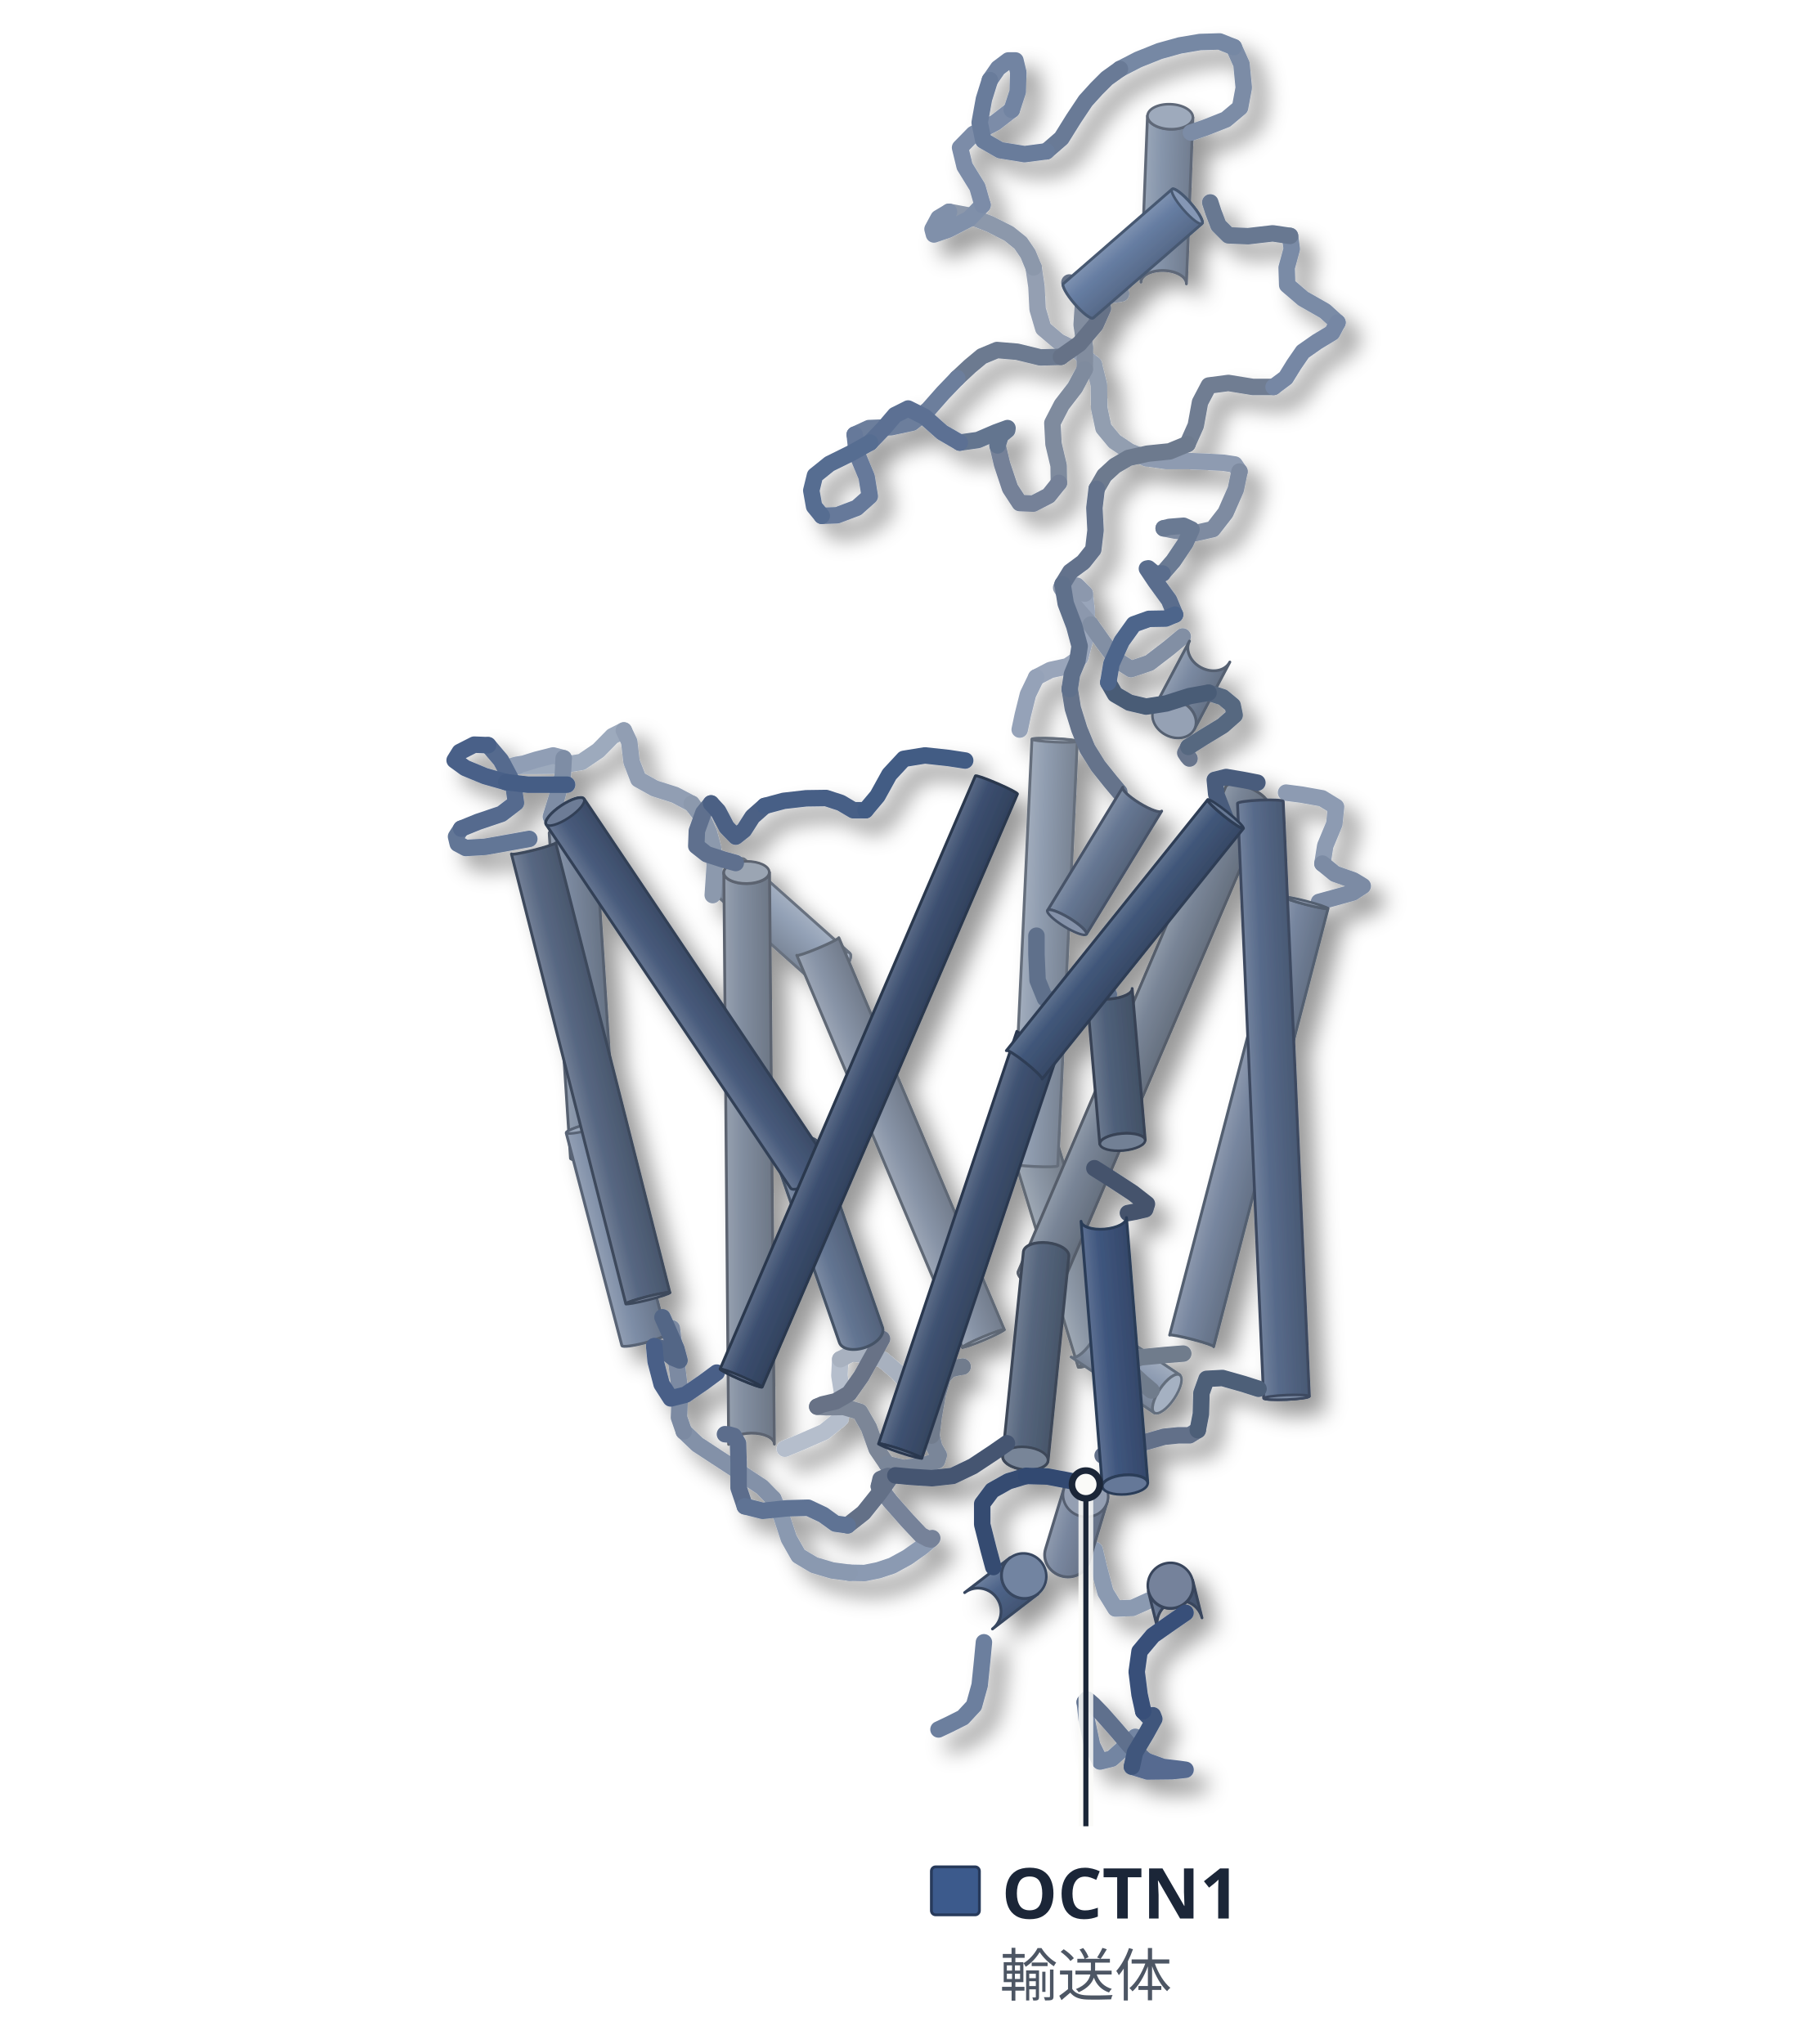
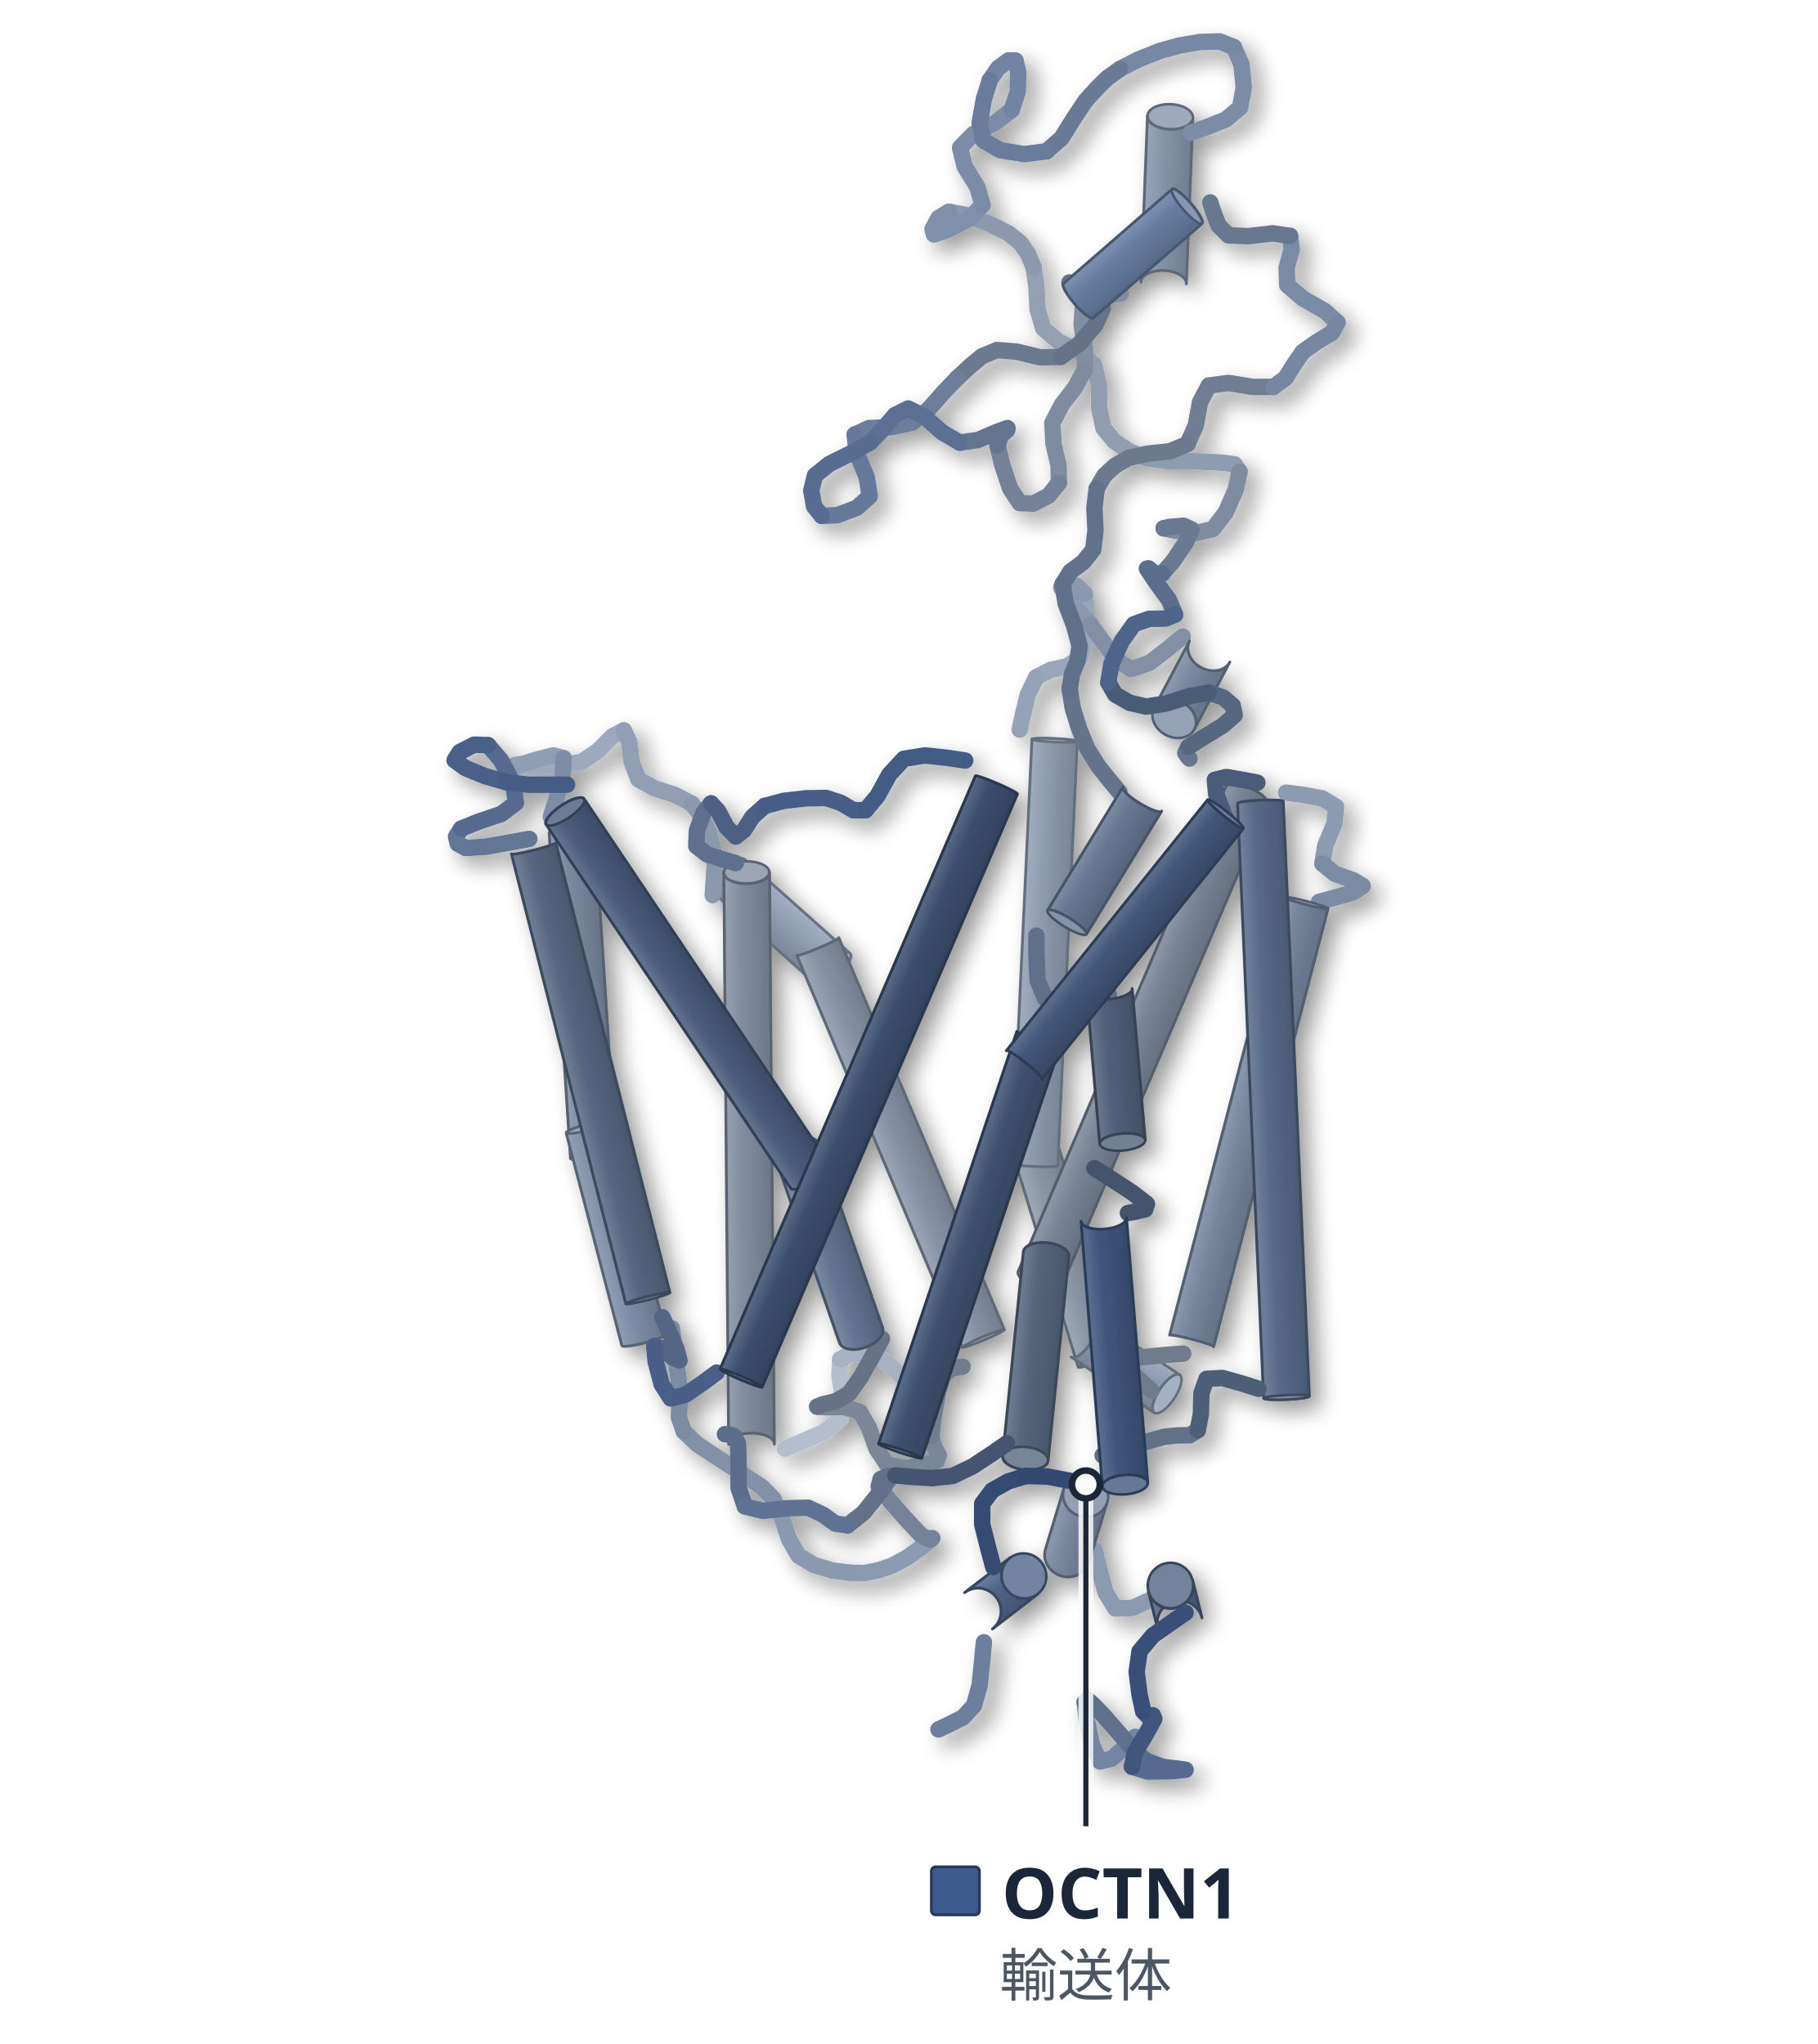
<svg xmlns="http://www.w3.org/2000/svg" width="640" height="720" viewBox="0 0 640 720" font-family="'Hiragino Sans','Hiragino Kaku Gothic ProN','Noto Sans JP','Yu Gothic',Meiryo,sans-serif">
  <defs>
    <filter id="mol-shadow" x="-5%" y="-5%" width="115%" height="115%">
-       <feDropShadow dx="5.24" dy="5.24" stdDeviation="3.70" flood-color="#000" flood-opacity=".40" />
+       <feDropShadow dx="3.50" dy="3.50" stdDeviation="3.70" flood-color="#000" flood-opacity=".40" />
    </filter>
  </defs>
  <g filter="url(#mol-shadow)">
    <polyline points="295.9,478.8 295.6,484.6 296.9,492.7 296.0,499.7 290.2,504.4 282.2,507.9 276.4,510.3" stroke="#b5becc" stroke-width="5.8" fill="none" stroke-linecap="round" stroke-linejoin="round" />
    <polyline points="342.8,453.3 340.7,457.9 337.7,464.6 334.6,471.4 331.9,479.0 329.2,486.9 325.8,491.2" stroke="#afb9c9" stroke-width="5.8" fill="none" stroke-linecap="round" stroke-linejoin="round" />
    <polyline points="325.8,491.2 321.2,489.0 316.0,483.3 310.8,478.9 305.3,477.2 299.8,476.8 295.9,478.8" stroke="#a8b1bf" stroke-width="5.8" fill="none" stroke-linecap="round" stroke-linejoin="round" />
    <polyline points="219.7,257.3 215.7,259.3 210.7,264.4 204.8,268.4 197.0,269.7 188.3,269.8 182.4,269.8" stroke="#9daabd" stroke-width="5.8" fill="none" stroke-linecap="round" stroke-linejoin="round" />
    <polyline points="382.0,209.1 382.7,215.6 382.3,224.5 380.4,231.6 375.9,234.7 369.9,236.0 364.9,238.6" stroke="#99a5ba" stroke-width="5.8" fill="none" stroke-linecap="round" stroke-linejoin="round" />
    <polyline points="364.0,94.2 365.0,101.0 365.4,108.9 367.4,115.7 372.8,120.3 379.8,123.8 385.2,128.4" stroke="#949fb2" stroke-width="5.8" fill="none" stroke-linecap="round" stroke-linejoin="round" />
    <polyline points="385.2,128.4 387.0,135.6 387.1,143.8 388.6,150.8 392.5,155.5 397.7,159.0 403.7,161.4" stroke="#929eb0" stroke-width="5.8" fill="none" stroke-linecap="round" stroke-linejoin="round" />
    <polyline points="364.9,238.6 362.0,244.6 360.2,251.8 359.1,257.0" stroke="#95a2b8" stroke-width="5.8" fill="none" stroke-linecap="round" stroke-linejoin="round" />
    <defs>
      <linearGradient id="c9" gradientUnits="userSpaceOnUse" x1="367.6" y1="441.9" x2="382.9" y2="437.2">
        <stop offset="0" stop-color="#9ea8b4" />
        <stop offset="0.35" stop-color="#8c97a6" />
        <stop offset="1" stop-color="#767f8b" />
      </linearGradient>
    </defs>
    <path d="M355.4,402.2 L379.7,481.6 A0.6,8.0 73.0 0 0 395.0,476.9 L370.8,397.5 A0.6,8.0 73.0 0 0 355.4,402.2 Z" fill="url(#c9)" stroke="#626a74" stroke-width="1" stroke-linejoin="round" />
    <ellipse cx="387.4" cy="479.2" rx="0.6" ry="8.0" transform="rotate(73.0 387.4 479.2)" fill="#a3acb8" stroke="#626a74" stroke-width="0.9" />
    <defs>
      <linearGradient id="c8" gradientUnits="userSpaceOnUse" x1="359.9" y1="335.2" x2="375.9" y2="335.9">
        <stop offset="0" stop-color="#a2adbd" />
        <stop offset="0.35" stop-color="#909db0" />
        <stop offset="1" stop-color="#798494" />
      </linearGradient>
    </defs>
    <path d="M363.4,260.4 L356.4,409.9 A0.6,8.0 92.7 0 0 372.5,410.7 L379.4,261.1 A0.6,8.0 92.7 0 0 363.4,260.4 Z" fill="url(#c8)" stroke="#656e7b" stroke-width="1" stroke-linejoin="round" />
    <ellipse cx="371.4" cy="260.8" rx="0.6" ry="8.0" transform="rotate(92.7 371.4 260.8)" fill="#a6b1c0" stroke="#656e7b" stroke-width="0.9" />
    <defs>
      <linearGradient id="c25" gradientUnits="userSpaceOnUse" x1="280.7" y1="319.2" x2="270.0" y2="331.2">
        <stop offset="0" stop-color="#a4b0c2" />
        <stop offset="0.35" stop-color="#93a1b6" />
        <stop offset="1" stop-color="#7b8799" />
      </linearGradient>
    </defs>
    <path d="M299.2,335.7 L262.2,302.7 A2.7,8.0 -138.3 0 0 251.5,314.7 L288.5,347.7 A2.7,8.0 -138.3 0 0 299.2,335.7 Z" fill="url(#c25)" stroke="#67717f" stroke-width="1" stroke-linejoin="round" />
    <ellipse cx="293.9" cy="341.7" rx="2.7" ry="8.0" transform="rotate(-138.3 293.9 341.7)" fill="#a9b4c5" stroke="#67717f" stroke-width="0.9" />
    <polyline points="243.6,283.1 237.7,280.0 230.5,277.7 224.8,274.5 222.4,268.3 221.6,261.3 219.7,257.3" stroke="#919eb3" stroke-width="5.8" fill="none" stroke-linecap="round" stroke-linejoin="round" />
    <defs>
      <linearGradient id="c10" gradientUnits="userSpaceOnUse" x1="400.8" y1="474.5" x2="391.9" y2="487.8">
        <stop offset="0" stop-color="#a1adbf" />
        <stop offset="0.35" stop-color="#8f9db3" />
        <stop offset="1" stop-color="#788496" />
      </linearGradient>
    </defs>
    <path d="M386.1,464.7 L415.5,484.3 A3.0,8.0 33.8 0 0 406.5,497.7 L377.2,478.0 A3.0,8.0 33.8 0 0 386.1,464.7 Z" fill="url(#c10)" stroke="#646e7d" stroke-width="1" stroke-linejoin="round" />
    <ellipse cx="411.0" cy="491.0" rx="3.0" ry="8.0" transform="rotate(33.8 411.0 491.0)" fill="#a5b1c2" stroke="#646e7d" stroke-width="0.9" />
    <polyline points="251.0,315.3 251.3,310.9 251.7,304.7 251.1,298.6 249.6,293.1 247.2,287.7 243.6,283.1" stroke="#8c99ad" stroke-width="5.8" fill="none" stroke-linecap="round" stroke-linejoin="round" />
    <polyline points="182.4,269.8 180.8,269.7 181.9,269.4 184.4,269.0 188.9,267.6 194.8,266.1 198.5,267.1" stroke="#909eb5" stroke-width="5.8" fill="none" stroke-linecap="round" stroke-linejoin="round" />
    <polyline points="334.2,74.6 340.6,75.8 348.6,78.9 355.3,82.3 359.4,85.6 362.0,89.4 364.0,94.2" stroke="#8c98ab" stroke-width="5.8" fill="none" stroke-linecap="round" stroke-linejoin="round" />
    <polyline points="384.1,220.0 379.6,214.9 375.6,210.1 373.7,207.0 375.4,205.8 379.2,206.3 382.0,209.1" stroke="#8c98ad" stroke-width="5.8" fill="none" stroke-linecap="round" stroke-linejoin="round" />
    <polyline points="403.7,161.4 410.8,162.4 418.8,162.4 425.5,162.7 430.8,163.0 434.8,163.6 436.5,166.1" stroke="#8e9bb1" stroke-width="5.8" fill="none" stroke-linecap="round" stroke-linejoin="round" />
    <polyline points="465.7,304.2 466.7,297.9 469.9,290.2 470.5,284.2 465.6,281.2 458.3,279.9 452.9,279.2" stroke="#8d9bb2" stroke-width="5.8" fill="none" stroke-linecap="round" stroke-linejoin="round" />
    <defs>
      <linearGradient id="c24" gradientUnits="userSpaceOnUse" x1="309.8" y1="405.6" x2="324.6" y2="399.3">
        <stop offset="0" stop-color="#9ba5b5" />
        <stop offset="0.35" stop-color="#8894a7" />
        <stop offset="1" stop-color="#727c8c" />
      </linearGradient>
    </defs>
    <path d="M338.9,474.7 L280.6,336.5 A0.6,8.0 -112.9 0 0 295.4,330.3 L353.7,468.4 A0.6,8.0 -112.9 0 0 338.9,474.7 Z" fill="url(#c24)" stroke="#5f6875" stroke-width="1" stroke-linejoin="round" />
    <ellipse cx="346.3" cy="471.5" rx="0.6" ry="8.0" transform="rotate(-112.9 346.3 471.5)" fill="#a0a9b9" stroke="#5f6875" stroke-width="0.9" />
    <polyline points="385.5,546.0 387.0,552.3 389.3,560.9 392.8,566.6 398.8,566.4 405.9,563.2 411.0,560.7" stroke="#8b9ab1" stroke-width="5.8" fill="none" stroke-linecap="round" stroke-linejoin="round" />
    <polyline points="299.2,554.0 304.5,554.1 309.4,553.1 314.2,551.5 319.5,548.6 324.6,545.0 327.8,542.3" stroke="#8b9ab2" stroke-width="5.8" fill="none" stroke-linecap="round" stroke-linejoin="round" />
    <polyline points="272.3,527.9 275.3,534.4 277.8,542.0 281.2,548.0 286.7,551.3 293.1,553.2 299.2,554.0" stroke="#8a99b0" stroke-width="5.8" fill="none" stroke-linecap="round" stroke-linejoin="round" />
    <polyline points="382.0,130.1 382.1,122.4 380.9,114.4 381.3,108.3 385.2,105.2 390.8,104.0 394.8,103.4" stroke="#828d9f" stroke-width="5.8" fill="none" stroke-linecap="round" stroke-linejoin="round" />
    <defs>
      <linearGradient id="c19" gradientUnits="userSpaceOnUse" x1="255.7" y1="408.1" x2="271.8" y2="408.0">
        <stop offset="0" stop-color="#96a0af" />
        <stop offset="0.35" stop-color="#828ea0" />
        <stop offset="1" stop-color="#6d7786" />
      </linearGradient>
    </defs>
    <path d="M256.6,508.8 L254.9,307.4 A3.9,8.0 -90.5 0 0 271.0,307.3 L272.7,508.7 A3.9,8.0 -90.5 0 0 256.6,508.8 Z" fill="url(#c19)" stroke="#5b6370" stroke-width="1" stroke-linejoin="round" />
    <ellipse cx="262.9" cy="307.3" rx="3.9" ry="8.0" transform="rotate(-90.5 262.9 307.3)" fill="#9ba5b3" stroke="#5b6370" stroke-width="0.9" />
    <defs>
      <linearGradient id="c6" gradientUnits="userSpaceOnUse" x1="402.9" y1="70.1" x2="419.0" y2="70.7">
        <stop offset="0" stop-color="#99a6b8" />
        <stop offset="0.35" stop-color="#8695ab" />
        <stop offset="1" stop-color="#717d90" />
      </linearGradient>
    </defs>
    <path d="M401.8,99.4 L404.1,40.8 A4.4,8.0 -87.7 0 0 420.1,41.4 L417.8,100.0 A4.4,8.0 -87.7 0 0 401.8,99.4 Z" fill="url(#c6)" stroke="#5e6878" stroke-width="1" stroke-linejoin="round" />
    <ellipse cx="412.1" cy="41.1" rx="4.4" ry="8.0" transform="rotate(-87.7 412.1 41.1)" fill="#9eaabc" stroke="#5e6878" stroke-width="0.9" />
    <polyline points="416.5,224.2 411.7,228.2 404.8,233.5 398.3,235.7 393.1,232.4 388.4,226.1 384.1,220.0" stroke="#828fa4" stroke-width="5.8" fill="none" stroke-linecap="round" stroke-linejoin="round" />
    <polyline points="372.9,170.1 372.8,164.0 371.0,156.4 370.6,149.0 373.9,142.6 378.6,136.5 382.0,130.1" stroke="#7f8b9e" stroke-width="5.8" fill="none" stroke-linecap="round" stroke-linejoin="round" />
    <polyline points="240.8,504.2 245.6,508.8 252.3,513.2 258.6,517.3 263.6,520.7 268.3,523.8 272.3,527.9" stroke="#8391a8" stroke-width="5.8" fill="none" stroke-linecap="round" stroke-linejoin="round" />
    <polyline points="287.8,495.5 291.0,495.7 297.2,495.6 302.8,497.3 306.0,502.9 308.7,510.4 312.3,515.7" stroke="#7b8697" stroke-width="5.8" fill="none" stroke-linecap="round" stroke-linejoin="round" />
    <polyline points="436.5,166.1 435.2,172.4 431.6,180.6 427.1,186.4 420.9,187.8 413.8,186.9 409.8,186.1" stroke="#7e8ba1" stroke-width="5.8" fill="none" stroke-linecap="round" stroke-linejoin="round" />
    <polyline points="312.3,515.7 318.3,517.1 325.2,516.2 330.0,514.5 330.6,512.6 329.0,509.8 328.0,505.7" stroke="#7a8699" stroke-width="5.8" fill="none" stroke-linecap="round" stroke-linejoin="round" />
    <defs>
      <linearGradient id="c12" gradientUnits="userSpaceOnUse" x1="395.1" y1="362.5" x2="409.9" y2="368.8">
        <stop offset="0" stop-color="#8e99a8" />
        <stop offset="0.35" stop-color="#798597" />
        <stop offset="1" stop-color="#66707f" />
      </linearGradient>
    </defs>
    <path d="M431.6,277.2 L358.6,447.8 A3.0,8.0 113.2 0 0 373.4,454.1 L446.4,283.5 A3.0,8.0 113.2 0 0 431.6,277.2 Z" fill="url(#c12)" stroke="#555d6a" stroke-width="1" stroke-linejoin="round" />
    <ellipse cx="366.0" cy="451.0" rx="3.0" ry="8.0" transform="rotate(113.2 366.0 451.0)" fill="#949dac" stroke="#555d6a" stroke-width="0.9" />
    <defs>
      <linearGradient id="c26" gradientUnits="userSpaceOnUse" x1="197.1" y1="350.7" x2="213.2" y2="349.6">
        <stop offset="0" stop-color="#919daf" />
        <stop offset="0.35" stop-color="#7c8aa0" />
        <stop offset="1" stop-color="#687486" />
      </linearGradient>
    </defs>
    <path d="M193.4,293.4 L200.9,408.0 A1.2,8.0 86.3 0 0 216.9,406.9 L209.5,292.3 A1.2,8.0 86.3 0 0 193.4,293.4 Z" fill="url(#c26)" stroke="#576170" stroke-width="1" stroke-linejoin="round" />
    <ellipse cx="208.9" cy="407.5" rx="1.2" ry="8.0" transform="rotate(86.3 208.9 407.5)" fill="#96a1b3" stroke="#576170" stroke-width="0.9" />
    <polyline points="198.5,267.1 198.2,273.1 195.9,281.5 194.0,287.7" stroke="#7e8da5" stroke-width="5.8" fill="none" stroke-linecap="round" stroke-linejoin="round" />
    <polyline points="346.0,72.2 341.3,77.1 333.9,80.9 328.9,82.6 328.4,80.7 330.5,76.8 334.2,74.6" stroke="#8090aa" stroke-width="5.8" fill="none" stroke-linecap="round" stroke-linejoin="round" />
    <polyline points="236.6,467.9 237.3,473.4 238.4,481.3 239.3,488.6 239.3,494.3 239.1,499.3 240.8,504.2" stroke="#7c8aa2" stroke-width="5.8" fill="none" stroke-linecap="round" stroke-linejoin="round" />
    <defs>
      <linearGradient id="c27" gradientUnits="userSpaceOnUse" x1="209.2" y1="436.5" x2="224.8" y2="432.5">
        <stop offset="0" stop-color="#929fb4" />
        <stop offset="0.35" stop-color="#7d8da6" />
        <stop offset="1" stop-color="#69768b" />
      </linearGradient>
    </defs>
    <path d="M199.4,399.1 L219.0,474.0 A1.1,8.0 75.3 0 0 234.6,469.9 L215.0,395.0 A1.1,8.0 75.3 0 0 199.4,399.1 Z" fill="url(#c27)" stroke="#586374" stroke-width="1" stroke-linejoin="round" />
    <ellipse cx="207.2" cy="397.0" rx="1.1" ry="8.0" transform="rotate(75.3 207.2 397.0)" fill="#97a4b8" stroke="#586374" stroke-width="0.9" />
    <defs>
      <linearGradient id="c7" gradientUnits="userSpaceOnUse" x1="412.6" y1="237.6" x2="426.8" y2="245.1">
        <stop offset="0" stop-color="#8f9cb0" />
        <stop offset="0.35" stop-color="#7a89a1" />
        <stop offset="1" stop-color="#667387" />
      </linearGradient>
    </defs>
    <path d="M406.4,249.4 L418.9,225.8 A6.4,8.0 -62.2 0 0 433.1,233.2 L420.6,256.9 A6.4,8.0 -62.2 0 0 406.4,249.4 Z" fill="url(#c7)" stroke="#556071" stroke-width="1" stroke-linejoin="round" />
    <ellipse cx="413.5" cy="253.2" rx="6.4" ry="8.0" transform="rotate(-62.2 413.5 253.2)" fill="#95a1b4" stroke="#556071" stroke-width="0.9" />
    <polyline points="419.4,46.7 424.6,44.9 431.7,42.1 436.7,37.9 438.0,30.9 437.2,22.6 434.5,16.6" stroke="#7c8ca6" stroke-width="5.8" fill="none" stroke-linecap="round" stroke-linejoin="round" />
    <polyline points="328.0,505.7 328.8,499.1 330.2,491.1 332.0,485.0 334.4,482.4 337.1,481.7 339.0,481.4" stroke="#717c8d" stroke-width="5.8" fill="none" stroke-linecap="round" stroke-linejoin="round" />
    <defs>
      <linearGradient id="c17" gradientUnits="userSpaceOnUse" x1="371.4" y1="535.1" x2="386.7" y2="539.7">
        <stop offset="0" stop-color="#8e9aae" />
        <stop offset="0.35" stop-color="#79879f" />
        <stop offset="1" stop-color="#667186" />
      </linearGradient>
    </defs>
    <path d="M374.6,524.5 L368.2,545.6 A7.5,8.0 106.8 0 0 383.5,550.3 L389.9,529.1 A7.5,8.0 106.8 0 0 374.6,524.5 Z" fill="url(#c17)" stroke="#555e6f" stroke-width="1" stroke-linejoin="round" />
    <ellipse cx="382.3" cy="526.8" rx="7.5" ry="8.0" transform="rotate(106.8 382.3 526.8)" fill="#949fb2" stroke="#555e6f" stroke-width="0.9" />
    <polyline points="464.5,317.7 469.6,316.3 476.4,314.4 479.9,312.1 476.6,310.1 470.1,307.8 465.7,304.2" stroke="#7b8ba4" stroke-width="5.8" fill="none" stroke-linecap="round" stroke-linejoin="round" />
    <polyline points="327.8,542.3 328.3,541.8 326.9,542.1 324.3,540.7 319.5,535.6 313.5,528.8 309.5,523.6" stroke="#768299" stroke-width="5.8" fill="none" stroke-linecap="round" stroke-linejoin="round" />
    <polyline points="405.5,489.8 402.1,486.9 397.8,482.9 396.6,479.7 401.9,478.1 410.4,477.3 416.7,476.8" stroke="#707b8c" stroke-width="5.8" fill="none" stroke-linecap="round" stroke-linejoin="round" />
    <polyline points="356.3,38.7 350.5,43.2 342.8,47.2 338.1,52.0 339.7,58.6 344.2,65.9 346.0,72.2" stroke="#7b8ca8" stroke-width="5.8" fill="none" stroke-linecap="round" stroke-linejoin="round" />
    <defs>
      <linearGradient id="c11" gradientUnits="userSpaceOnUse" x1="432.0" y1="393.1" x2="447.6" y2="397.2">
        <stop offset="0" stop-color="#8d99ae" />
        <stop offset="0.35" stop-color="#77869f" />
        <stop offset="1" stop-color="#647186" />
      </linearGradient>
    </defs>
    <path d="M411.9,470.3 L452.2,316.0 A0.6,8.0 -75.4 0 0 467.7,320.0 L427.4,474.4 A0.6,8.0 -75.4 0 0 411.9,470.3 Z" fill="url(#c11)" stroke="#535e6f" stroke-width="1" stroke-linejoin="round" />
    <ellipse cx="459.9" cy="318.0" rx="0.6" ry="8.0" transform="rotate(-75.4 459.9 318.0)" fill="#929eb2" stroke="#535e6f" stroke-width="0.9" />
    <polyline points="351.3,156.9 352.9,163.6 355.7,172.0 359.1,177.2 363.9,177.4 369.3,174.6 372.9,170.1" stroke="#748198" stroke-width="5.8" fill="none" stroke-linecap="round" stroke-linejoin="round" />
    <polyline points="471.0,113.6 466.6,109.6 458.9,105.2 453.3,100.4 453.1,94.3 454.9,87.7 454.3,83.1" stroke="#7a8ba6" stroke-width="5.8" fill="none" stroke-linecap="round" stroke-linejoin="round" />
    <polyline points="418.2,156.4 421.1,149.9 422.6,141.7 425.7,135.8 432.6,134.9 441.2,136.3 448.5,136.3" stroke="#707d92" stroke-width="5.8" fill="none" stroke-linecap="round" stroke-linejoin="round" />
    <polyline points="386.2,172.2 388.9,167.5 392.6,164.1 397.4,161.3 404.1,159.8 411.9,159.0 418.2,156.4" stroke="#6d7a8e" stroke-width="5.8" fill="none" stroke-linecap="round" stroke-linejoin="round" />
    <polyline points="434.5,16.6 429.5,14.6 422.6,14.8 415.5,16.0 408.3,18.0 400.8,21.0 394.4,24.3" stroke="#7688a4" stroke-width="5.8" fill="none" stroke-linecap="round" stroke-linejoin="round" />
    <polyline points="448.5,136.3 452.8,133.1 455.7,128.4 458.8,123.9 463.8,120.4 469.1,117.2 471.0,113.6" stroke="#7687a4" stroke-width="5.8" fill="none" stroke-linecap="round" stroke-linejoin="round" />
    <polyline points="373.6,125.7 366.4,125.9 358.2,123.9 351.1,123.3 345.8,125.5 341.6,129.0 337.1,133.2" stroke="#6c7a90" stroke-width="5.8" fill="none" stroke-linecap="round" stroke-linejoin="round" />
    <polyline points="310.6,471.6 307.6,477.1 303.3,484.8 299.0,490.9 294.3,493.6 289.6,494.7 287.8,495.5" stroke="#677286" stroke-width="5.8" fill="none" stroke-linecap="round" stroke-linejoin="round" />
    <polyline points="382.0,599.6 382.7,605.8 384.6,614.8 387.4,620.5 391.5,619.5 396.3,615.2 399.8,611.8" stroke="#7385a2" stroke-width="5.8" fill="none" stroke-linecap="round" stroke-linejoin="round" />
    <polyline points="348.6,28.2 351.5,24.0 355.1,21.3 357.6,21.3 358.6,25.5 358.4,32.3 356.3,38.7" stroke="#7284a2" stroke-width="5.8" fill="none" stroke-linecap="round" stroke-linejoin="round" />
    <polyline points="409.8,186.1 411.8,185.6 416.8,185.2 419.6,186.5 417.5,191.2 413.2,197.6 409.4,202.0" stroke="#6b7a93" stroke-width="5.8" fill="none" stroke-linecap="round" stroke-linejoin="round" />
    <polyline points="376.6,99.5 380.6,101.6 386.0,104.6 388.4,108.6 385.8,114.4 380.1,121.1 373.6,125.7" stroke="#667287" stroke-width="5.8" fill="none" stroke-linecap="round" stroke-linejoin="round" />
    <polyline points="418.5,263.1 417.4,265.2 418.2,266.4 418.9,267.2" stroke="#67758c" stroke-width="5.8" fill="none" stroke-linecap="round" stroke-linejoin="round" />
    <polyline points="454.3,83.1 448.2,82.2 439.5,83.2 432.6,82.9 429.1,79.4 427.3,74.7 426.2,71.3" stroke="#687891" stroke-width="5.8" fill="none" stroke-linecap="round" stroke-linejoin="round" />
    <polyline points="394.4,24.3 389.8,27.6 386.2,31.2 382.3,35.5 378.1,41.8 373.8,48.7 368.5,53.3" stroke="#697a96" stroke-width="5.8" fill="none" stroke-linecap="round" stroke-linejoin="round" />
    <polyline points="337.1,133.2 332.1,138.4 326.9,144.3 321.2,148.9 313.8,150.5 306.0,150.8 301.0,153.1" stroke="#6c7e9c" stroke-width="5.8" fill="none" stroke-linecap="round" stroke-linejoin="round" />
    <polyline points="394.2,279.0 391.1,275.3 386.7,269.8 382.9,263.7 380.1,256.9 377.8,249.5 376.7,242.7" stroke="#65738b" stroke-width="5.8" fill="none" stroke-linecap="round" stroke-linejoin="round" />
    <polyline points="309.5,523.6 310.1,521.0 312.7,519.9 313.2,521.0 309.7,525.9 304.1,532.9 298.5,537.3" stroke="#637087" stroke-width="5.8" fill="none" stroke-linecap="round" stroke-linejoin="round" />
    <polyline points="330.5,609.2 334.1,607.5 339.1,605.0 343.0,600.8 345.0,593.6 345.9,584.8 346.5,578.5" stroke="#6c7f9e" stroke-width="5.8" fill="none" stroke-linecap="round" stroke-linejoin="round" />
    <polyline points="374.2,205.8 376.9,201.4 381.5,198.0 385.0,193.6 385.8,186.8 385.4,178.9 386.2,172.2" stroke="#63728c" stroke-width="5.8" fill="none" stroke-linecap="round" stroke-linejoin="round" />
    <defs>
      <linearGradient id="c4" gradientUnits="userSpaceOnUse" x1="382.1" y1="299.0" x2="395.8" y2="307.4">
        <stop offset="0" stop-color="#7e8da4" />
        <stop offset="0.35" stop-color="#667793" />
        <stop offset="1" stop-color="#56647b" />
      </linearGradient>
    </defs>
    <path d="M368.9,320.7 L395.4,277.3 A1.7,8.0 -58.5 0 0 409.1,285.7 L382.6,329.1 A1.7,8.0 -58.5 0 0 368.9,320.7 Z" fill="url(#c4)" stroke="#475367" stroke-width="1" stroke-linejoin="round" />
    <ellipse cx="375.7" cy="324.9" rx="1.7" ry="8.0" transform="rotate(-58.5 375.7 324.9)" fill="#8592a9" stroke="#475367" stroke-width="0.9" />
    <polyline points="368.5,53.3 360.8,54.3 352.2,52.9 346.3,49.5 345.0,43.2 346.5,34.9 348.6,28.2" stroke="#697c9b" stroke-width="5.8" fill="none" stroke-linecap="round" stroke-linejoin="round" />
    <polyline points="421.8,503.8 418.9,505.6 414.9,505.6 409.9,506.1 402.6,508.2 394.2,510.8 388.3,512.7" stroke="#627089" stroke-width="5.8" fill="none" stroke-linecap="round" stroke-linejoin="round" />
    <polyline points="338.0,155.9 344.4,155.0 350.7,152.3 354.8,150.8 354.7,151.5 352.4,153.4 351.3,156.9" stroke="#63748f" stroke-width="5.8" fill="none" stroke-linecap="round" stroke-linejoin="round" />
    <defs>
      <linearGradient id="c23" gradientUnits="userSpaceOnUse" x1="284.4" y1="440.6" x2="299.6" y2="435.3">
        <stop offset="0" stop-color="#7c8ba3" />
        <stop offset="0.35" stop-color="#637592" />
        <stop offset="1" stop-color="#53627b" />
      </linearGradient>
    </defs>
    <path d="M273.2,408.3 L295.6,472.9 A4.6,8.0 70.8 0 0 310.8,467.6 L288.3,403.0 A4.6,8.0 70.8 0 0 273.2,408.3 Z" fill="url(#c23)" stroke="#455266" stroke-width="1" stroke-linejoin="round" />
    <ellipse cx="280.8" cy="405.6" rx="4.6" ry="8.0" transform="rotate(70.8 280.8 405.6)" fill="#8291a8" stroke="#455266" stroke-width="0.9" />
    <polyline points="390.5,350.3 383.9,351.5 374.9,352.9 368.0,351.7 365.4,345.3 365.0,336.2 365.0,329.6" stroke="#5f708b" stroke-width="5.8" fill="none" stroke-linecap="round" stroke-linejoin="round" />
    <polyline points="376.7,242.7 377.5,237.5 379.4,232.9 380.2,227.6 378.3,220.5 375.3,212.6 374.2,205.8" stroke="#5f708b" stroke-width="5.8" fill="none" stroke-linecap="round" stroke-linejoin="round" />
    <polyline points="301.0,153.1 301.7,159.6 305.2,168.0 306.3,174.8 301.7,178.9 294.8,181.5 289.4,181.7" stroke="#66799a" stroke-width="5.8" fill="none" stroke-linecap="round" stroke-linejoin="round" />
    <polyline points="403.5,620.2 398.1,615.2 392.6,608.8 388.1,603.7 385.0,600.5 382.8,598.6 382.0,599.6" stroke="#5e6f8d" stroke-width="5.8" fill="none" stroke-linecap="round" stroke-linejoin="round" />
    <polyline points="259.1,304.0 254.8,302.8 248.9,300.9 245.2,298.0 245.4,292.7 247.7,286.3 250.4,283.0" stroke="#5e708e" stroke-width="5.8" fill="none" stroke-linecap="round" stroke-linejoin="round" />
    <polyline points="186.4,295.5 179.8,296.7 170.8,298.3 164.0,298.7 161.2,297.2 160.6,294.7 162.4,291.9" stroke="#627696" stroke-width="5.8" fill="none" stroke-linecap="round" stroke-linejoin="round" />
    <defs>
      <linearGradient id="c13" gradientUnits="userSpaceOnUse" x1="356.7" y1="476.9" x2="372.7" y2="478.5">
        <stop offset="0" stop-color="#717e93" />
        <stop offset="0.35" stop-color="#56667e" />
        <stop offset="1" stop-color="#48566a" />
      </linearGradient>
    </defs>
    <path d="M360.4,440.9 L353.1,512.9 A4.0,8.0 95.8 0 0 369.1,514.5 L376.4,442.6 A4.0,8.0 95.8 0 0 360.4,440.9 Z" fill="url(#c13)" stroke="#3c4758" stroke-width="1" stroke-linejoin="round" />
    <ellipse cx="361.1" cy="513.7" rx="4.0" ry="8.0" transform="rotate(95.8 361.1 513.7)" fill="#788598" stroke="#3c4758" stroke-width="0.9" />
    <defs>
      <linearGradient id="c5" gradientUnits="userSpaceOnUse" x1="393.6" y1="83.3" x2="404.2" y2="95.4">
        <stop offset="0" stop-color="#7e92b1" />
        <stop offset="0.35" stop-color="#667da2" />
        <stop offset="1" stop-color="#566988" />
      </linearGradient>
    </defs>
    <path d="M412.8,66.6 L374.5,99.9 A1.7,8.0 139.0 0 0 385.0,112.0 L423.3,78.8 A1.7,8.0 139.0 0 0 412.8,66.6 Z" fill="url(#c5)" stroke="#475871" stroke-width="1" stroke-linejoin="round" />
    <ellipse cx="418.0" cy="72.7" rx="1.7" ry="8.0" transform="rotate(139.0 418.0 72.7)" fill="#8597b5" stroke="#475871" stroke-width="0.9" />
    <polyline points="425.6,244.0 430.6,245.6 434.1,248.5 434.8,251.9 430.6,255.6 423.7,259.8 418.5,263.1" stroke="#576780" stroke-width="5.8" fill="none" stroke-linecap="round" stroke-linejoin="round" />
    <polyline points="262.3,530.6 260.1,524.1 260.1,515.2 259.9,508.4 258.4,505.8 256.6,505.3 255.3,505.2" stroke="#5b6d8c" stroke-width="5.8" fill="none" stroke-linecap="round" stroke-linejoin="round" />
    <defs>
      <linearGradient id="c21" gradientUnits="userSpaceOnUse" x1="200.2" y1="380.0" x2="215.8" y2="376.1">
        <stop offset="0" stop-color="#727f96" />
        <stop offset="0.35" stop-color="#576782" />
        <stop offset="1" stop-color="#49576d" />
      </linearGradient>
    </defs>
    <path d="M220.4,459.3 L180.1,300.8 A0.6,8.0 -104.2 0 0 195.7,296.9 L235.9,455.3 A0.6,8.0 -104.2 0 0 220.4,459.3 Z" fill="url(#c21)" stroke="#3d485b" stroke-width="1" stroke-linejoin="round" />
    <ellipse cx="228.2" cy="457.3" rx="0.6" ry="8.0" transform="rotate(-104.2 228.2 457.3)" fill="#79859b" stroke="#3d485b" stroke-width="0.9" />
    <polyline points="298.5,537.3 294.2,536.7 289.9,533.6 284.6,531.1 277.1,531.3 268.6,532.2 262.3,530.6" stroke="#5e7394" stroke-width="5.8" fill="none" stroke-linecap="round" stroke-linejoin="round" />
    <polyline points="409.4,202.0 406.7,202.1 404.4,200.2 403.9,200.3 406.9,204.8 411.7,211.4 413.8,216.5" stroke="#5a6d8d" stroke-width="5.8" fill="none" stroke-linecap="round" stroke-linejoin="round" />
    <defs>
      <linearGradient id="c16" gradientUnits="userSpaceOnUse" x1="440.4" y1="387.8" x2="456.5" y2="387.1">
        <stop offset="0" stop-color="#72829d" />
        <stop offset="0.35" stop-color="#576a8a" />
        <stop offset="1" stop-color="#495974" />
      </linearGradient>
    </defs>
    <path d="M435.8,283.0 L445.0,492.5 A0.8,8.0 87.5 0 0 461.1,491.8 L451.9,282.3 A0.8,8.0 87.5 0 0 435.8,283.0 Z" fill="url(#c16)" stroke="#3d4a61" stroke-width="1" stroke-linejoin="round" />
    <ellipse cx="453.1" cy="492.2" rx="0.8" ry="8.0" transform="rotate(87.5 453.1 492.2)" fill="#7988a1" stroke="#3d4a61" stroke-width="0.9" />
    <defs>
      <linearGradient id="c3" gradientUnits="userSpaceOnUse" x1="385.0" y1="376.3" x2="401.0" y2="374.9">
        <stop offset="0" stop-color="#6b798f" />
        <stop offset="0.35" stop-color="#4f607a" />
        <stop offset="1" stop-color="#425166" />
      </linearGradient>
    </defs>
    <path d="M387.3,403.0 L382.7,349.6 A3.0,8.0 -94.9 0 0 398.7,348.2 L403.3,401.6 A3.0,8.0 -94.9 0 0 387.3,403.0 Z" fill="url(#c3)" stroke="#374355" stroke-width="1" stroke-linejoin="round" />
    <ellipse cx="395.3" cy="402.3" rx="3.0" ry="8.0" transform="rotate(-94.9 395.3 402.3)" fill="#728095" stroke="#374355" stroke-width="0.9" />
    <polyline points="306.4,155.9 311.1,151.0 315.2,146.2 319.8,143.9 325.6,146.8 331.8,152.3 338.0,155.9" stroke="#5b7093" stroke-width="5.8" fill="none" stroke-linecap="round" stroke-linejoin="round" />
    <polyline points="443.2,489.2 437.9,487.5 430.5,485.4 424.9,485.7 423.1,490.7 422.9,498.1 421.8,503.8" stroke="#4e5e78" stroke-width="5.8" fill="none" stroke-linecap="round" stroke-linejoin="round" />
    <polyline points="230.4,474.2 232.9,474.9 236.9,478.2 239.3,479.2 238.2,475.1 235.4,468.7 233.3,464.0" stroke="#536686" stroke-width="5.8" fill="none" stroke-linecap="round" stroke-linejoin="round" />
    <defs>
      <linearGradient id="c18" gradientUnits="userSpaceOnUse" x1="406.0" y1="567.1" x2="421.6" y2="563.2">
        <stop offset="0" stop-color="#6d7c96" />
        <stop offset="0.35" stop-color="#516382" />
        <stop offset="1" stop-color="#44536d" />
      </linearGradient>
    </defs>
    <path d="M407.7,573.8 L404.4,560.5 A8.0,8.0 -104.0 0 0 420.0,556.6 L423.3,569.9 A8.0,8.0 -104.0 0 0 407.7,573.8 Z" fill="url(#c18)" stroke="#39455b" stroke-width="1" stroke-linejoin="round" />
    <ellipse cx="412.2" cy="558.5" rx="8.0" ry="8.0" transform="rotate(-104.0 412.2 558.5)" fill="#74829b" stroke="#39455b" stroke-width="0.9" />
    <polyline points="289.4,181.7 286.7,178.4 285.7,172.8 287.0,167.5 292.1,163.4 299.6,159.7 306.4,155.9" stroke="#576d91" stroke-width="5.8" fill="none" stroke-linecap="round" stroke-linejoin="round" />
    <polyline points="398.6,622.3 404.1,624.0 412.7,623.9 417.5,623.4 415.4,623.1 409.5,622.4 403.5,620.2" stroke="#566b90" stroke-width="5.8" fill="none" stroke-linecap="round" stroke-linejoin="round" />
    <polyline points="162.4,291.9 168.3,289.5 176.6,286.7 181.7,282.8 180.7,275.9 176.4,267.8 171.9,262.5" stroke="#546a8e" stroke-width="5.8" fill="none" stroke-linecap="round" stroke-linejoin="round" />
    <polyline points="390.3,240.4 392.7,244.6 397.7,247.5 403.6,248.9 410.7,247.8 418.9,245.2 425.6,244.0" stroke="#4a5b76" stroke-width="5.8" fill="none" stroke-linecap="round" stroke-linejoin="round" />
    <polyline points="397.2,427.3 399.9,426.8 403.3,426.0 403.9,424.1 398.9,420.2 391.1,415.1 385.4,411.5" stroke="#44536c" stroke-width="5.8" fill="none" stroke-linecap="round" stroke-linejoin="round" />
    <defs>
      <linearGradient id="c1" gradientUnits="userSpaceOnUse" x1="347.7" y1="554.9" x2="357.5" y2="567.6">
        <stop offset="0" stop-color="#6b7e9d" />
        <stop offset="0.35" stop-color="#4f658a" />
        <stop offset="1" stop-color="#425574" />
      </linearGradient>
    </defs>
    <path d="M339.7,561.0 L355.7,548.7 A7.8,8.0 -37.4 0 0 365.5,561.5 L349.5,573.8 A7.8,8.0 -37.4 0 0 339.7,561.0 Z" fill="url(#c1)" stroke="#374761" stroke-width="1" stroke-linejoin="round" />
    <ellipse cx="360.6" cy="555.1" rx="7.8" ry="8.0" transform="rotate(-37.4 360.6 555.1)" fill="#7284a1" stroke="#374761" stroke-width="0.9" />
    <polyline points="433.3,292.2 431.1,287.0 428.3,279.8 427.8,274.7 431.8,273.7 438.2,274.8 442.8,275.7" stroke="#495c7b" stroke-width="5.8" fill="none" stroke-linecap="round" stroke-linejoin="round" />
    <polyline points="354.6,508.4 349.7,511.8 342.6,516.5 335.5,519.9 328.1,520.7 320.5,520.2 315.3,519.7" stroke="#455571" stroke-width="5.8" fill="none" stroke-linecap="round" stroke-linejoin="round" />
    <polyline points="250.4,283.0 252.9,285.7 255.9,291.4 259.1,294.7 262.0,292.4 265.0,287.7 269.3,283.9" stroke="#4c6184" stroke-width="5.8" fill="none" stroke-linecap="round" stroke-linejoin="round" />
    <defs>
      <linearGradient id="c22" gradientUnits="userSpaceOnUse" x1="235.4" y1="354.4" x2="248.7" y2="345.5">
        <stop offset="0" stop-color="#657591" />
        <stop offset="0.35" stop-color="#485b7c" />
        <stop offset="1" stop-color="#3c4c68" />
      </linearGradient>
    </defs>
    <path d="M192.3,290.4 L278.4,418.5 A2.5,8.0 56.1 0 0 291.7,409.5 L205.7,281.4 A2.5,8.0 56.1 0 0 192.3,290.4 Z" fill="url(#c22)" stroke="#324057" stroke-width="1" stroke-linejoin="round" />
    <ellipse cx="199.0" cy="285.9" rx="2.5" ry="8.0" transform="rotate(56.1 199.0 285.9)" fill="#6d7c96" stroke="#324057" stroke-width="0.9" />
    <polyline points="413.8,216.5 410.5,217.9 404.6,218.0 399.3,219.9 395.0,225.9 391.4,233.8 390.3,240.4" stroke="#4e658b" stroke-width="5.8" fill="none" stroke-linecap="round" stroke-linejoin="round" />
    <polyline points="171.9,262.5 167.0,262.3 161.9,264.9 160.1,267.8 163.8,270.5 170.8,273.4 178.2,275.5" stroke="#4a6188" stroke-width="5.8" fill="none" stroke-linecap="round" stroke-linejoin="round" />
    <defs>
      <linearGradient id="c14" gradientUnits="userSpaceOnUse" x1="333.8" y1="436.0" x2="349.0" y2="441.1">
        <stop offset="0" stop-color="#5e6e89" />
        <stop offset="0.35" stop-color="#3f5272" />
        <stop offset="1" stop-color="#354560" />
      </linearGradient>
    </defs>
    <path d="M309.4,508.6 L358.1,363.3 A0.6,8.0 -71.5 0 0 373.4,368.4 L324.6,513.7 A0.6,8.0 -71.5 0 0 309.4,508.6 Z" fill="url(#c14)" stroke="#2c3950" stroke-width="1" stroke-linejoin="round" />
    <ellipse cx="317.0" cy="511.1" rx="0.6" ry="8.0" transform="rotate(-71.5 317.0 511.1)" fill="#65758e" stroke="#2c3950" stroke-width="0.9" />
    <polyline points="252.4,483.5 247.8,486.9 241.4,491.3 236.2,492.6 233.0,487.6 230.9,479.6 230.4,474.2" stroke="#485f87" stroke-width="5.8" fill="none" stroke-linecap="round" stroke-linejoin="round" />
    <defs>
      <linearGradient id="c15" gradientUnits="userSpaceOnUse" x1="389.9" y1="325.9" x2="402.4" y2="335.9">
        <stop offset="0" stop-color="#5f728f" />
        <stop offset="0.35" stop-color="#41577a" />
        <stop offset="1" stop-color="#374966" />
      </linearGradient>
    </defs>
    <path d="M354.4,370.1 L425.3,281.7 A0.9,8.0 -51.3 0 0 437.9,291.8 L367.0,380.1 A0.9,8.0 -51.3 0 0 354.4,370.1 Z" fill="url(#c15)" stroke="#2e3d55" stroke-width="1" stroke-linejoin="round" />
    <ellipse cx="431.6" cy="286.7" rx="0.9" ry="8.0" transform="rotate(-51.3 431.6 286.7)" fill="#677995" stroke="#2e3d55" stroke-width="0.9" />
    <polyline points="269.3,283.9 276.0,282.1 283.9,281.2 290.9,281.1 296.1,282.8 300.5,285.4 304.8,285.4" stroke="#475e86" stroke-width="5.8" fill="none" stroke-linecap="round" stroke-linejoin="round" />
    <polyline points="402.6,602.8 404.2,604.5 406.0,604.2 406.5,605.5 403.7,610.6 399.7,617.3 398.6,622.3" stroke="#41577c" stroke-width="5.8" fill="none" stroke-linecap="round" stroke-linejoin="round" />
    <defs>
      <linearGradient id="c20" gradientUnits="userSpaceOnUse" x1="298.6" y1="377.8" x2="313.3" y2="384.1">
        <stop offset="0" stop-color="#5b6b87" />
        <stop offset="0.35" stop-color="#3c4f70" />
        <stop offset="1" stop-color="#32425e" />
      </linearGradient>
    </defs>
    <path d="M343.5,273.3 L253.6,482.2 A0.6,8.0 113.3 0 0 268.4,488.6 L358.3,279.7 A0.6,8.0 113.3 0 0 343.5,273.3 Z" fill="url(#c20)" stroke="#2a374e" stroke-width="1" stroke-linejoin="round" />
    <ellipse cx="261.0" cy="485.4" rx="0.6" ry="8.0" transform="rotate(113.3 261.0 485.4)" fill="#63728d" stroke="#2a374e" stroke-width="0.9" />
    <polyline points="178.2,275.5 185.9,276.4 194.0,276.4 199.7,276.4" stroke="#455d85" stroke-width="5.8" fill="none" stroke-linecap="round" stroke-linejoin="round" />
    <polyline points="304.8,285.4 309.0,280.4 313.2,272.8 318.3,267.3 325.7,266.1 334.0,267.0 339.9,267.9" stroke="#435b84" stroke-width="5.8" fill="none" stroke-linecap="round" stroke-linejoin="round" />
    <defs>
      <linearGradient id="c2" gradientUnits="userSpaceOnUse" x1="384.4" y1="476.9" x2="400.4" y2="475.6">
        <stop offset="0" stop-color="#5e7193" />
        <stop offset="0.35" stop-color="#3f567e" />
        <stop offset="1" stop-color="#35486a" />
      </linearGradient>
    </defs>
    <path d="M388.2,523.6 L380.7,430.2 A3.4,8.0 -94.6 0 0 396.7,428.9 L404.2,522.3 A3.4,8.0 -94.6 0 0 388.2,523.6 Z" fill="url(#c2)" stroke="#2c3c58" stroke-width="1" stroke-linejoin="round" />
    <ellipse cx="396.2" cy="523.0" rx="3.4" ry="8.0" transform="rotate(-94.6 396.2 523.0)" fill="#657898" stroke="#2c3c58" stroke-width="0.9" />
    <polyline points="349.8,552.0 348.1,545.7 345.9,537.0 345.9,529.7 349.4,525.0 355.1,521.8 361.4,519.9" stroke="#354c71" stroke-width="5.8" fill="none" stroke-linecap="round" stroke-linejoin="round" />
    <polyline points="417.5,568.1 412.7,571.4 406.0,576.1 401.3,581.7 400.3,588.9 401.3,596.9 402.6,602.8" stroke="#374f79" stroke-width="5.8" fill="none" stroke-linecap="round" stroke-linejoin="round" />
    <polyline points="361.4,519.9 368.8,520.1 376.7,521.6 382.4,522.9" stroke="#314971" stroke-width="5.8" fill="none" stroke-linecap="round" stroke-linejoin="round" />
  </g>
  <path d="M382.4,643.3L382.4,522.9" stroke="#FAFAF8" stroke-width="5.2" fill="none" opacity=".85" />
  <path d="M382.4,643.3L382.4,522.9" stroke="#1B2638" stroke-width="1.8" fill="none" />
  <circle cx="382.4" cy="522.9" r="4.9" fill="#FAFAF8" stroke="#1B2638" stroke-width="2.3" />
  <rect x="328.0" y="657.6" width="16.9" height="16.9" rx="1.5" fill="#3C5A8C" stroke="#273a5b" stroke-width="1" />
  <text x="394.7" y="675.8" text-anchor="middle" font-size="24.7" font-weight="700" fill="#1B2638">OCTN1</text>
  <text x="382.4" y="703.1" text-anchor="middle" font-size="20.2" fill="#1B2638" opacity=".78">輸送体</text>
</svg>
